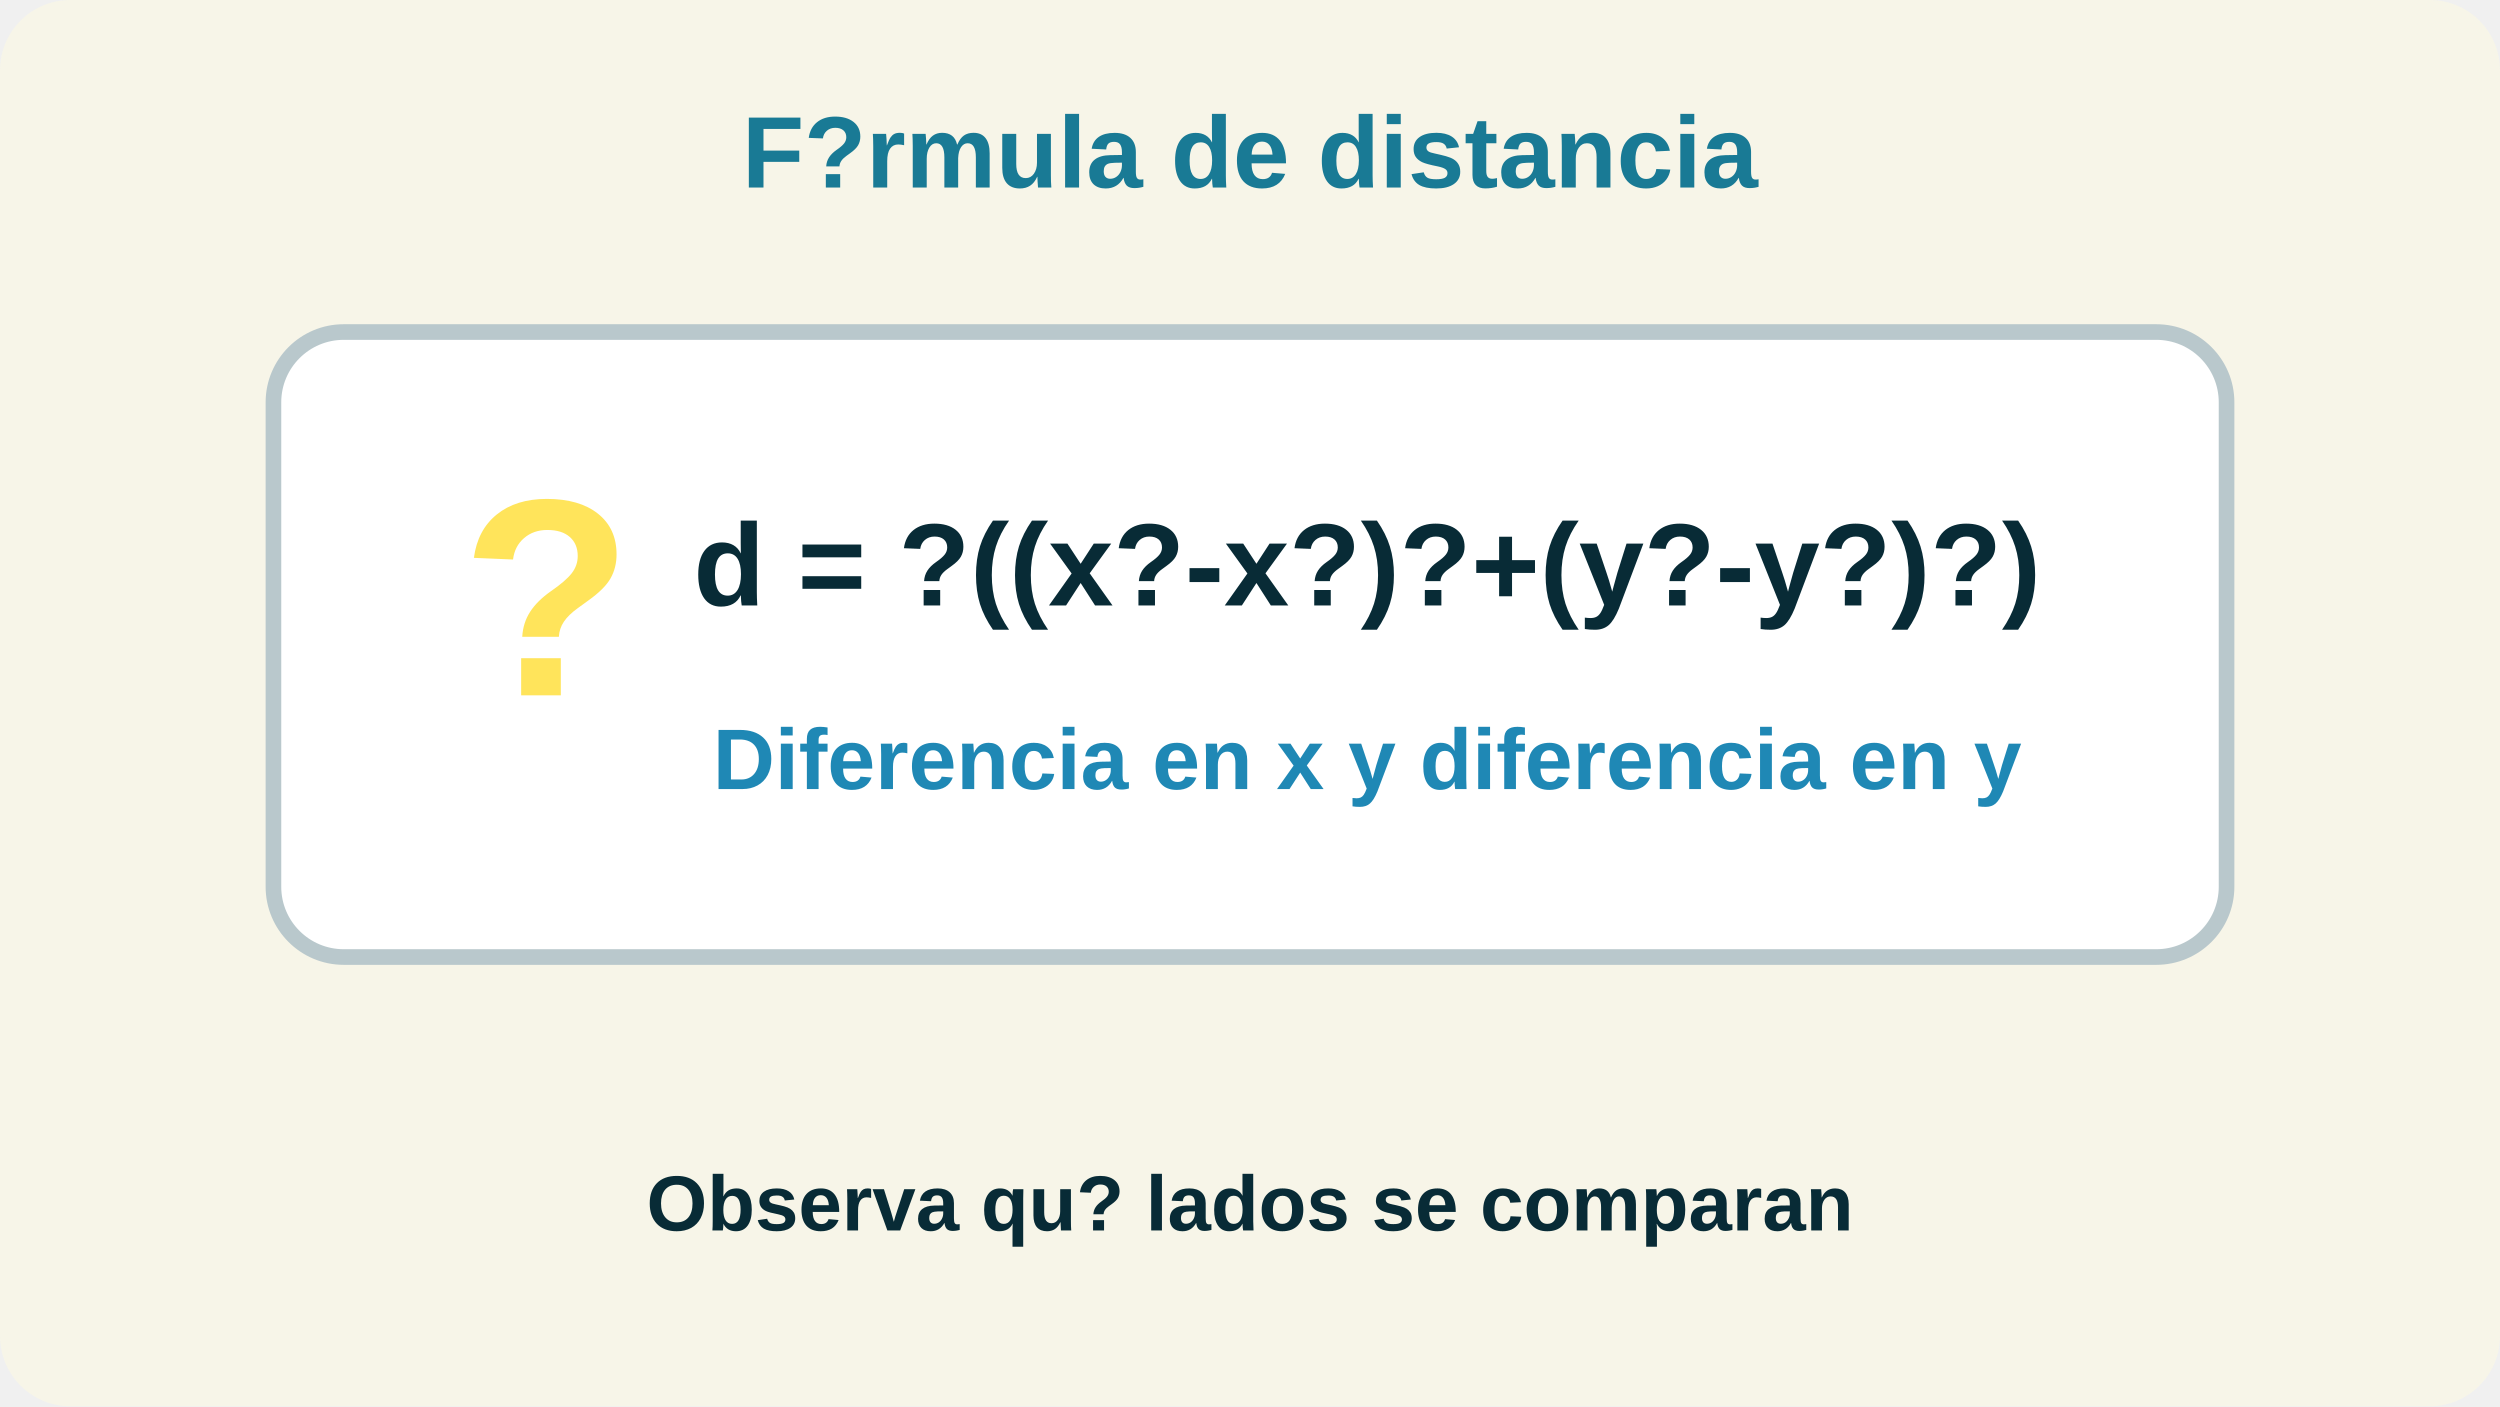
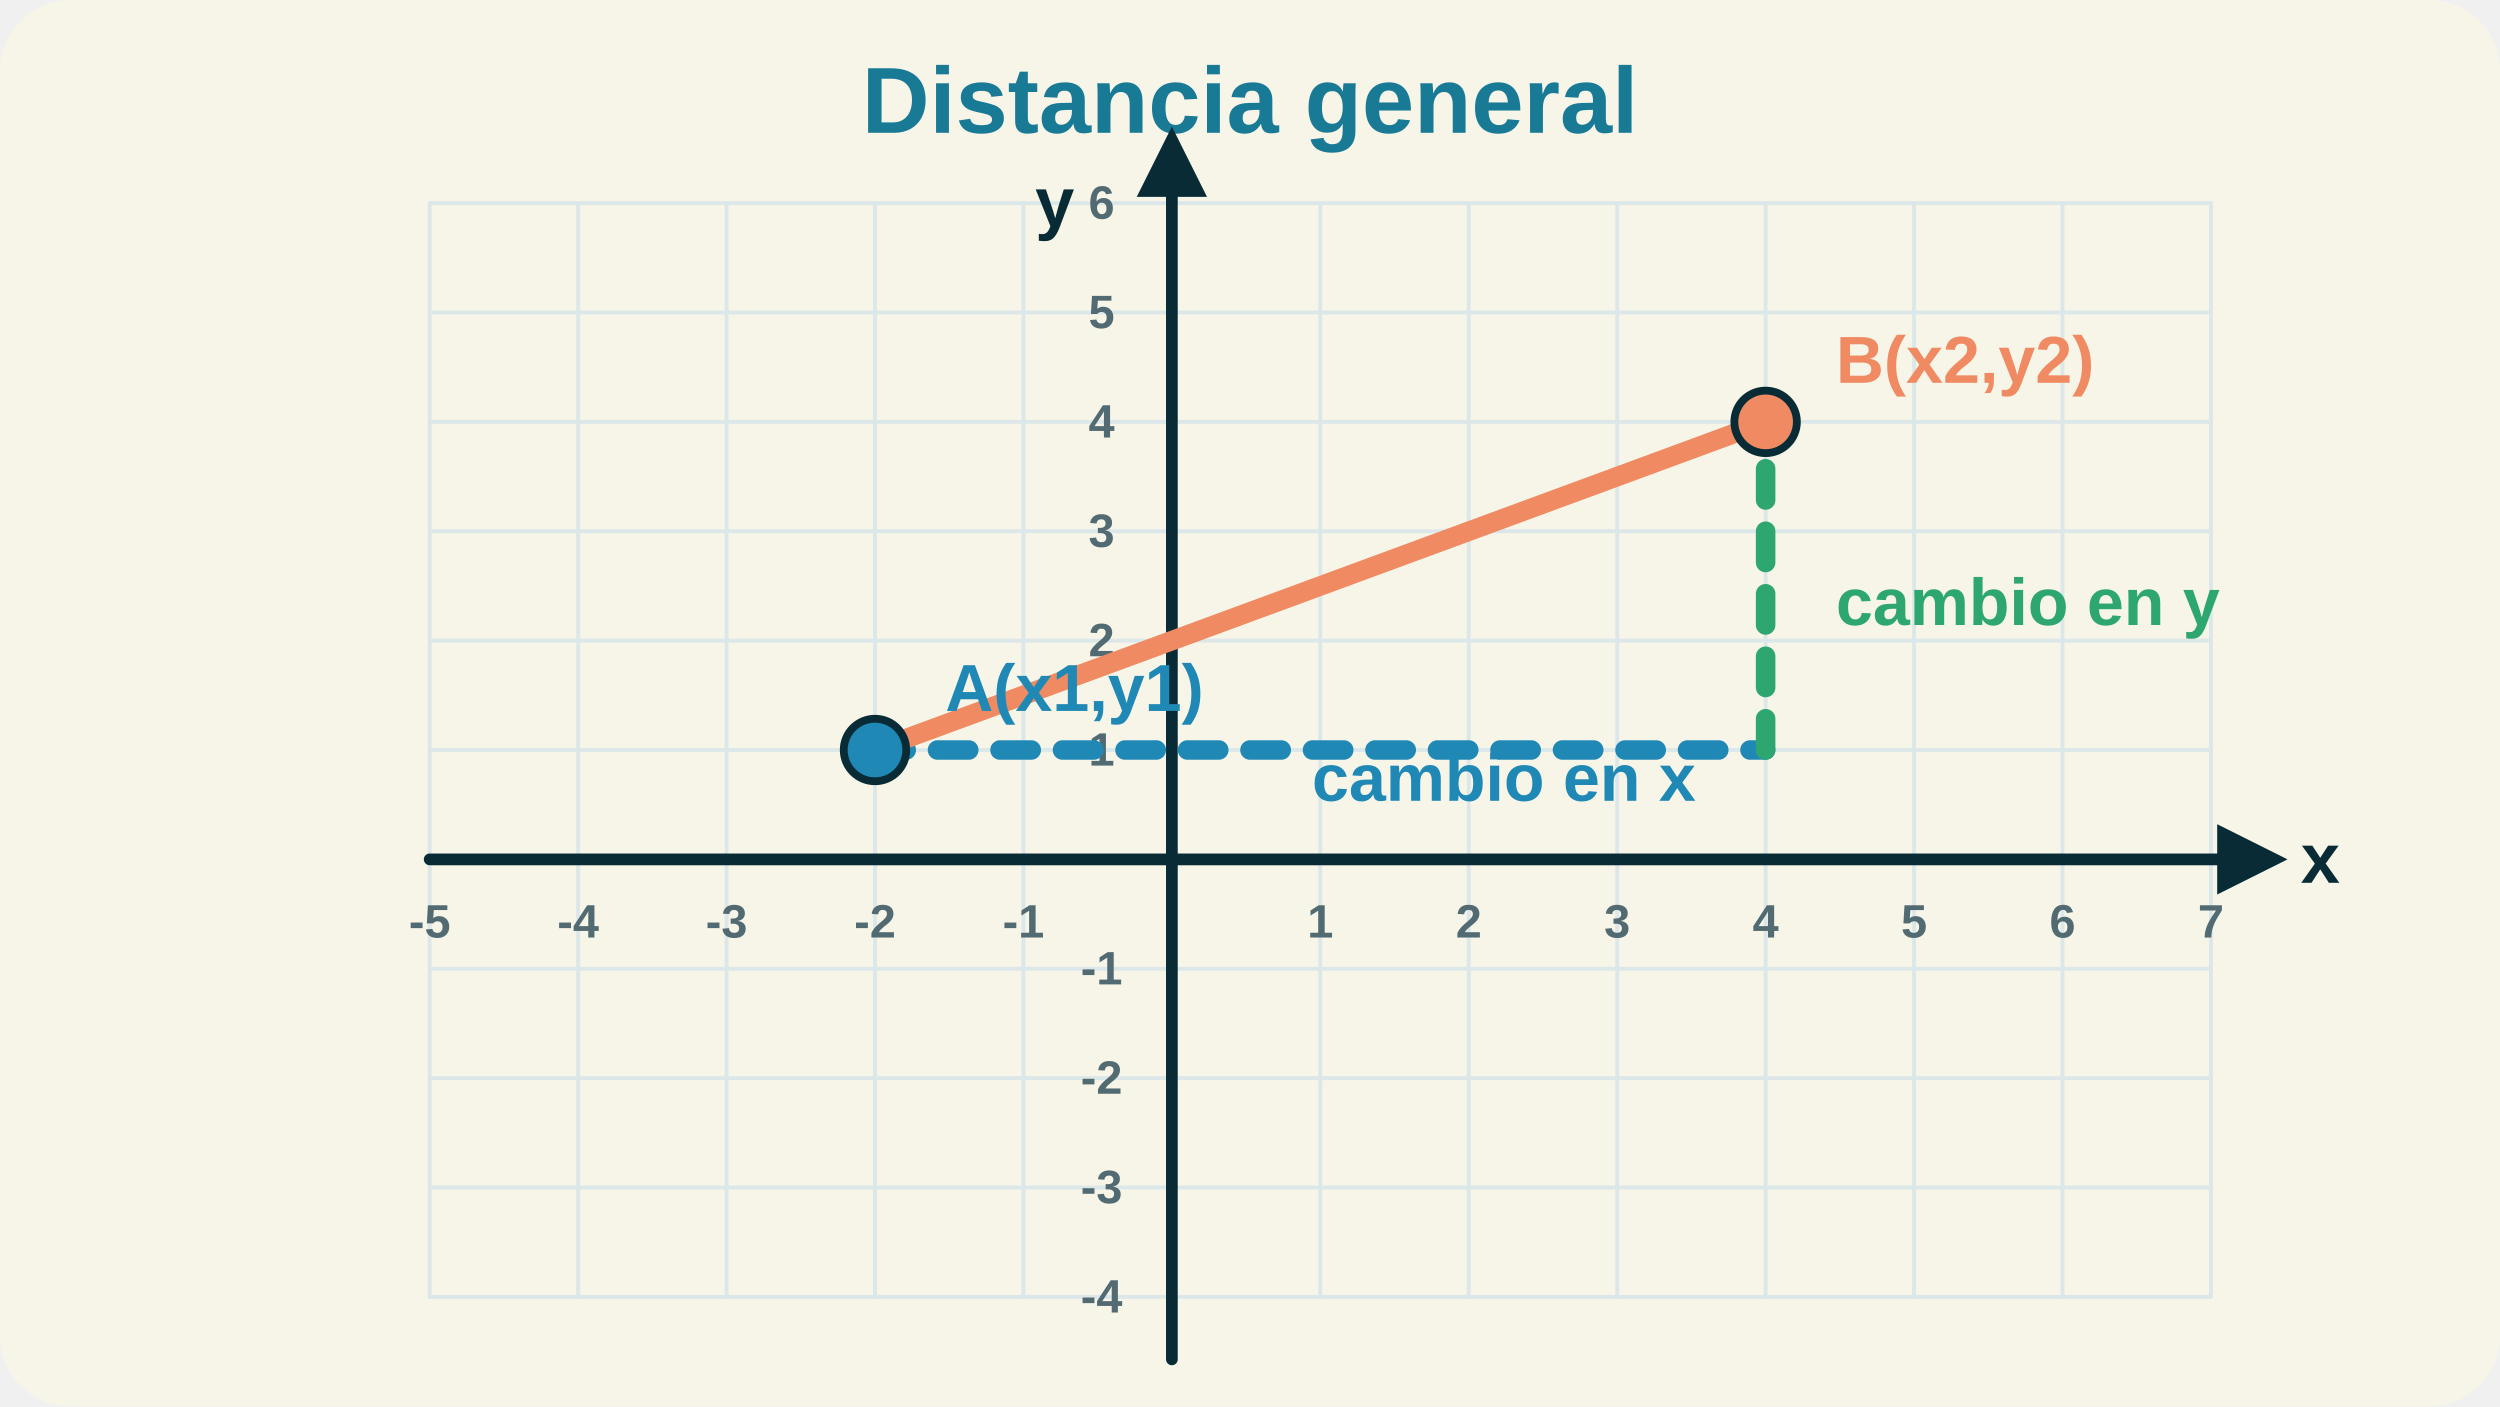
- <svg xmlns="http://www.w3.org/2000/svg" viewBox="0 0 640 360" role="img" aria-label="F?rmula de distancia">
+ <svg xmlns="http://www.w3.org/2000/svg" viewBox="0 0 640 360" role="img" aria-label="Distancia general">
  <defs>
    <marker id="arrow" viewBox="0 0 10 10" refX="8" refY="5" markerWidth="6" markerHeight="6" orient="auto-start-reverse">
      <path d="M 0 0 L 10 5 L 0 10 z" fill="#082b36" />
    </marker>
  </defs>
  <rect width="640" height="360" rx="18" fill="#f7f5e8" />
-   <text x="320" y="48" text-anchor="middle" font-size="26" font-weight="900" fill="#197a95" font-family="Arial, sans-serif">F?rmula de distancia</text>
-   <rect x="70" y="85" width="500" height="160" rx="18" fill="#ffffff" stroke="#b9c8cc" stroke-width="4" />
-   <text x="140" y="178" text-anchor="middle" font-size="72" font-weight="900" fill="#ffe45b" font-family="Arial, sans-serif">?</text>
-   <text x="350" y="155" text-anchor="middle" font-size="30" font-weight="900" fill="#082b36" font-family="Arial, sans-serif">d = ?((x?-x?)?+(y?-y?)?)</text>
-   <text x="350" y="202" text-anchor="middle" font-size="22" font-weight="800" fill="#1f88b5" font-family="Arial, sans-serif">Diferencia en x y diferencia en y</text>
-   <text x="320" y="315" text-anchor="middle" font-size="20" font-weight="800" fill="#082b36" font-family="Arial, sans-serif">Observa qu? lados se comparan</text>
+   <text x="320" y="34" text-anchor="middle" font-size="24" font-weight="900" fill="#197a95" font-family="Arial, sans-serif">Distancia general</text>
+   <line x1="110" y1="332" x2="110" y2="52" stroke="#dce7ea" stroke-width="1" stroke-linecap="round" />
+   <text x="110" y="240" text-anchor="middle" font-size="12" font-weight="600" fill="#526a72" font-family="Arial, sans-serif">-5</text>
+   <line x1="148" y1="332" x2="148" y2="52" stroke="#dce7ea" stroke-width="1" stroke-linecap="round" />
+   <text x="148" y="240" text-anchor="middle" font-size="12" font-weight="600" fill="#526a72" font-family="Arial, sans-serif">-4</text>
+   <line x1="186" y1="332" x2="186" y2="52" stroke="#dce7ea" stroke-width="1" stroke-linecap="round" />
+   <text x="186" y="240" text-anchor="middle" font-size="12" font-weight="600" fill="#526a72" font-family="Arial, sans-serif">-3</text>
+   <line x1="224" y1="332" x2="224" y2="52" stroke="#dce7ea" stroke-width="1" stroke-linecap="round" />
+   <text x="224" y="240" text-anchor="middle" font-size="12" font-weight="600" fill="#526a72" font-family="Arial, sans-serif">-2</text>
+   <line x1="262" y1="332" x2="262" y2="52" stroke="#dce7ea" stroke-width="1" stroke-linecap="round" />
+   <text x="262" y="240" text-anchor="middle" font-size="12" font-weight="600" fill="#526a72" font-family="Arial, sans-serif">-1</text>
+   <line x1="300" y1="332" x2="300" y2="52" stroke="#dce7ea" stroke-width="1" stroke-linecap="round" />
+   <line x1="338" y1="332" x2="338" y2="52" stroke="#dce7ea" stroke-width="1" stroke-linecap="round" />
+   <text x="338" y="240" text-anchor="middle" font-size="12" font-weight="600" fill="#526a72" font-family="Arial, sans-serif">1</text>
+   <line x1="376" y1="332" x2="376" y2="52" stroke="#dce7ea" stroke-width="1" stroke-linecap="round" />
+   <text x="376" y="240" text-anchor="middle" font-size="12" font-weight="600" fill="#526a72" font-family="Arial, sans-serif">2</text>
+   <line x1="414" y1="332" x2="414" y2="52" stroke="#dce7ea" stroke-width="1" stroke-linecap="round" />
+   <text x="414" y="240" text-anchor="middle" font-size="12" font-weight="600" fill="#526a72" font-family="Arial, sans-serif">3</text>
+   <line x1="452" y1="332" x2="452" y2="52" stroke="#dce7ea" stroke-width="1" stroke-linecap="round" />
+   <text x="452" y="240" text-anchor="middle" font-size="12" font-weight="600" fill="#526a72" font-family="Arial, sans-serif">4</text>
+   <line x1="490" y1="332" x2="490" y2="52" stroke="#dce7ea" stroke-width="1" stroke-linecap="round" />
+   <text x="490" y="240" text-anchor="middle" font-size="12" font-weight="600" fill="#526a72" font-family="Arial, sans-serif">5</text>
+   <line x1="528" y1="332" x2="528" y2="52" stroke="#dce7ea" stroke-width="1" stroke-linecap="round" />
+   <text x="528" y="240" text-anchor="middle" font-size="12" font-weight="600" fill="#526a72" font-family="Arial, sans-serif">6</text>
+   <line x1="566" y1="332" x2="566" y2="52" stroke="#dce7ea" stroke-width="1" stroke-linecap="round" />
+   <text x="566" y="240" text-anchor="middle" font-size="12" font-weight="600" fill="#526a72" font-family="Arial, sans-serif">7</text>
+   <line x1="110" y1="332" x2="566" y2="332" stroke="#dce7ea" stroke-width="1" stroke-linecap="round" />
+   <text x="282" y="336" text-anchor="middle" font-size="12" font-weight="600" fill="#526a72" font-family="Arial, sans-serif">-4</text>
+   <line x1="110" y1="304" x2="566" y2="304" stroke="#dce7ea" stroke-width="1" stroke-linecap="round" />
+   <text x="282" y="308" text-anchor="middle" font-size="12" font-weight="600" fill="#526a72" font-family="Arial, sans-serif">-3</text>
+   <line x1="110" y1="276" x2="566" y2="276" stroke="#dce7ea" stroke-width="1" stroke-linecap="round" />
+   <text x="282" y="280" text-anchor="middle" font-size="12" font-weight="600" fill="#526a72" font-family="Arial, sans-serif">-2</text>
+   <line x1="110" y1="248" x2="566" y2="248" stroke="#dce7ea" stroke-width="1" stroke-linecap="round" />
+   <text x="282" y="252" text-anchor="middle" font-size="12" font-weight="600" fill="#526a72" font-family="Arial, sans-serif">-1</text>
+   <line x1="110" y1="220" x2="566" y2="220" stroke="#dce7ea" stroke-width="1" stroke-linecap="round" />
+   <line x1="110" y1="192" x2="566" y2="192" stroke="#dce7ea" stroke-width="1" stroke-linecap="round" />
+   <text x="282" y="196" text-anchor="middle" font-size="12" font-weight="600" fill="#526a72" font-family="Arial, sans-serif">1</text>
+   <line x1="110" y1="164" x2="566" y2="164" stroke="#dce7ea" stroke-width="1" stroke-linecap="round" />
+   <text x="282" y="168" text-anchor="middle" font-size="12" font-weight="600" fill="#526a72" font-family="Arial, sans-serif">2</text>
+   <line x1="110" y1="136" x2="566" y2="136" stroke="#dce7ea" stroke-width="1" stroke-linecap="round" />
+   <text x="282" y="140" text-anchor="middle" font-size="12" font-weight="600" fill="#526a72" font-family="Arial, sans-serif">3</text>
+   <line x1="110" y1="108" x2="566" y2="108" stroke="#dce7ea" stroke-width="1" stroke-linecap="round" />
+   <text x="282" y="112" text-anchor="middle" font-size="12" font-weight="600" fill="#526a72" font-family="Arial, sans-serif">4</text>
+   <line x1="110" y1="80" x2="566" y2="80" stroke="#dce7ea" stroke-width="1" stroke-linecap="round" />
+   <text x="282" y="84" text-anchor="middle" font-size="12" font-weight="600" fill="#526a72" font-family="Arial, sans-serif">5</text>
+   <line x1="110" y1="52" x2="566" y2="52" stroke="#dce7ea" stroke-width="1" stroke-linecap="round" />
+   <text x="282" y="56" text-anchor="middle" font-size="12" font-weight="600" fill="#526a72" font-family="Arial, sans-serif">6</text>
+   <line x1="110" y1="220" x2="582" y2="220" stroke="#082b36" stroke-width="3" stroke-linecap="round" marker-end="url(#arrow)" />
+   <line x1="300" y1="348" x2="300" y2="36" stroke="#082b36" stroke-width="3" stroke-linecap="round" marker-end="url(#arrow)" />
+   <text x="594" y="226" text-anchor="middle" font-size="18" font-weight="900" fill="#082b36" font-family="Arial, sans-serif">x</text>
+   <text x="270" y="58" text-anchor="middle" font-size="18" font-weight="900" fill="#082b36" font-family="Arial, sans-serif">y</text>
+   <line x1="224" y1="192" x2="452" y2="192" stroke="#1f88b5" stroke-width="5" stroke-linecap="round" stroke-dasharray="8 8" />
+   <line x1="452" y1="192" x2="452" y2="108" stroke="#2ea66f" stroke-width="5" stroke-linecap="round" stroke-dasharray="8 8" />
+   <line x1="224" y1="192" x2="452" y2="108" stroke="#ef8a62" stroke-width="5" stroke-linecap="round" />
+   <circle cx="224" cy="192" r="8" fill="#1f88b5" stroke="#082b36" stroke-width="2" />
+   <text x="242" y="182" text-anchor="start" font-size="17" font-weight="900" fill="#1f88b5" font-family="Arial, sans-serif">A(x1,y1)</text>
+   <circle cx="452" cy="108" r="8" fill="#ef8a62" stroke="#082b36" stroke-width="2" />
+   <text x="470" y="98" text-anchor="start" font-size="17" font-weight="900" fill="#ef8a62" font-family="Arial, sans-serif">B(x2,y2)</text>
+   <text x="385" y="205" text-anchor="middle" font-size="17" font-weight="800" fill="#1f88b5" font-family="Arial, sans-serif">cambio en x</text>
+   <text x="470" y="160" text-anchor="start" font-size="17" font-weight="800" fill="#2ea66f" font-family="Arial, sans-serif">cambio en y</text>
</svg>
